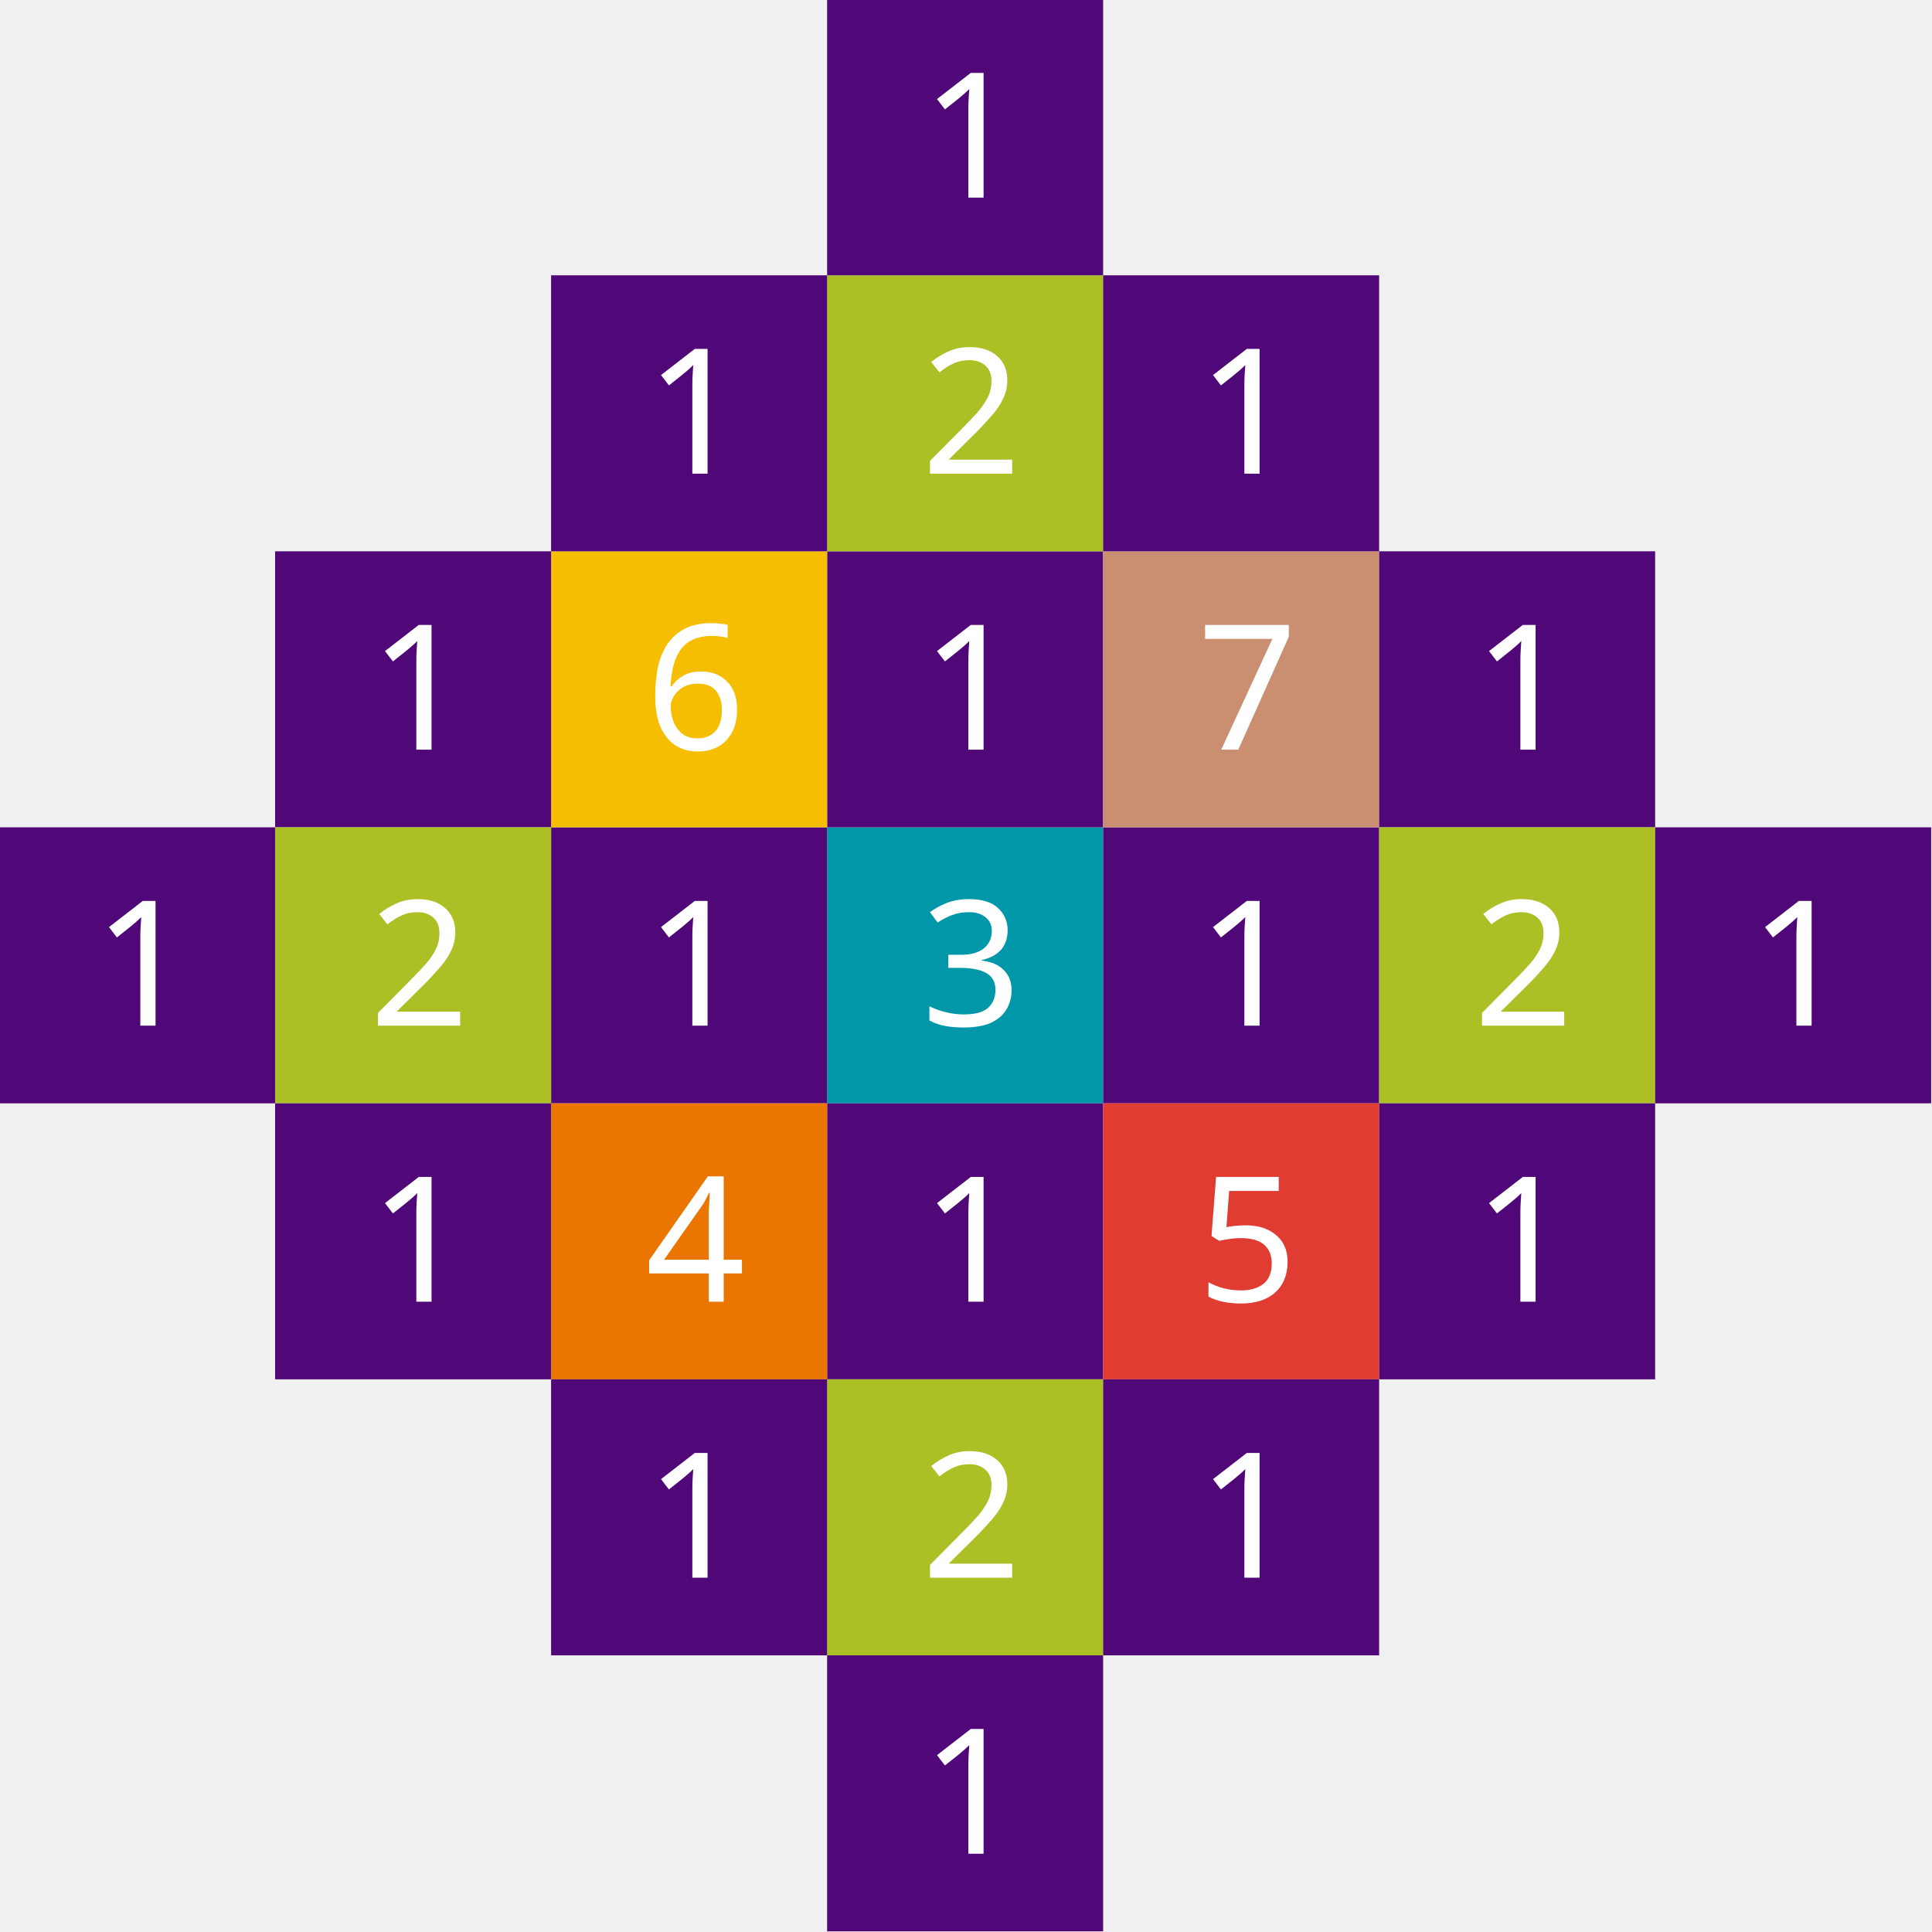
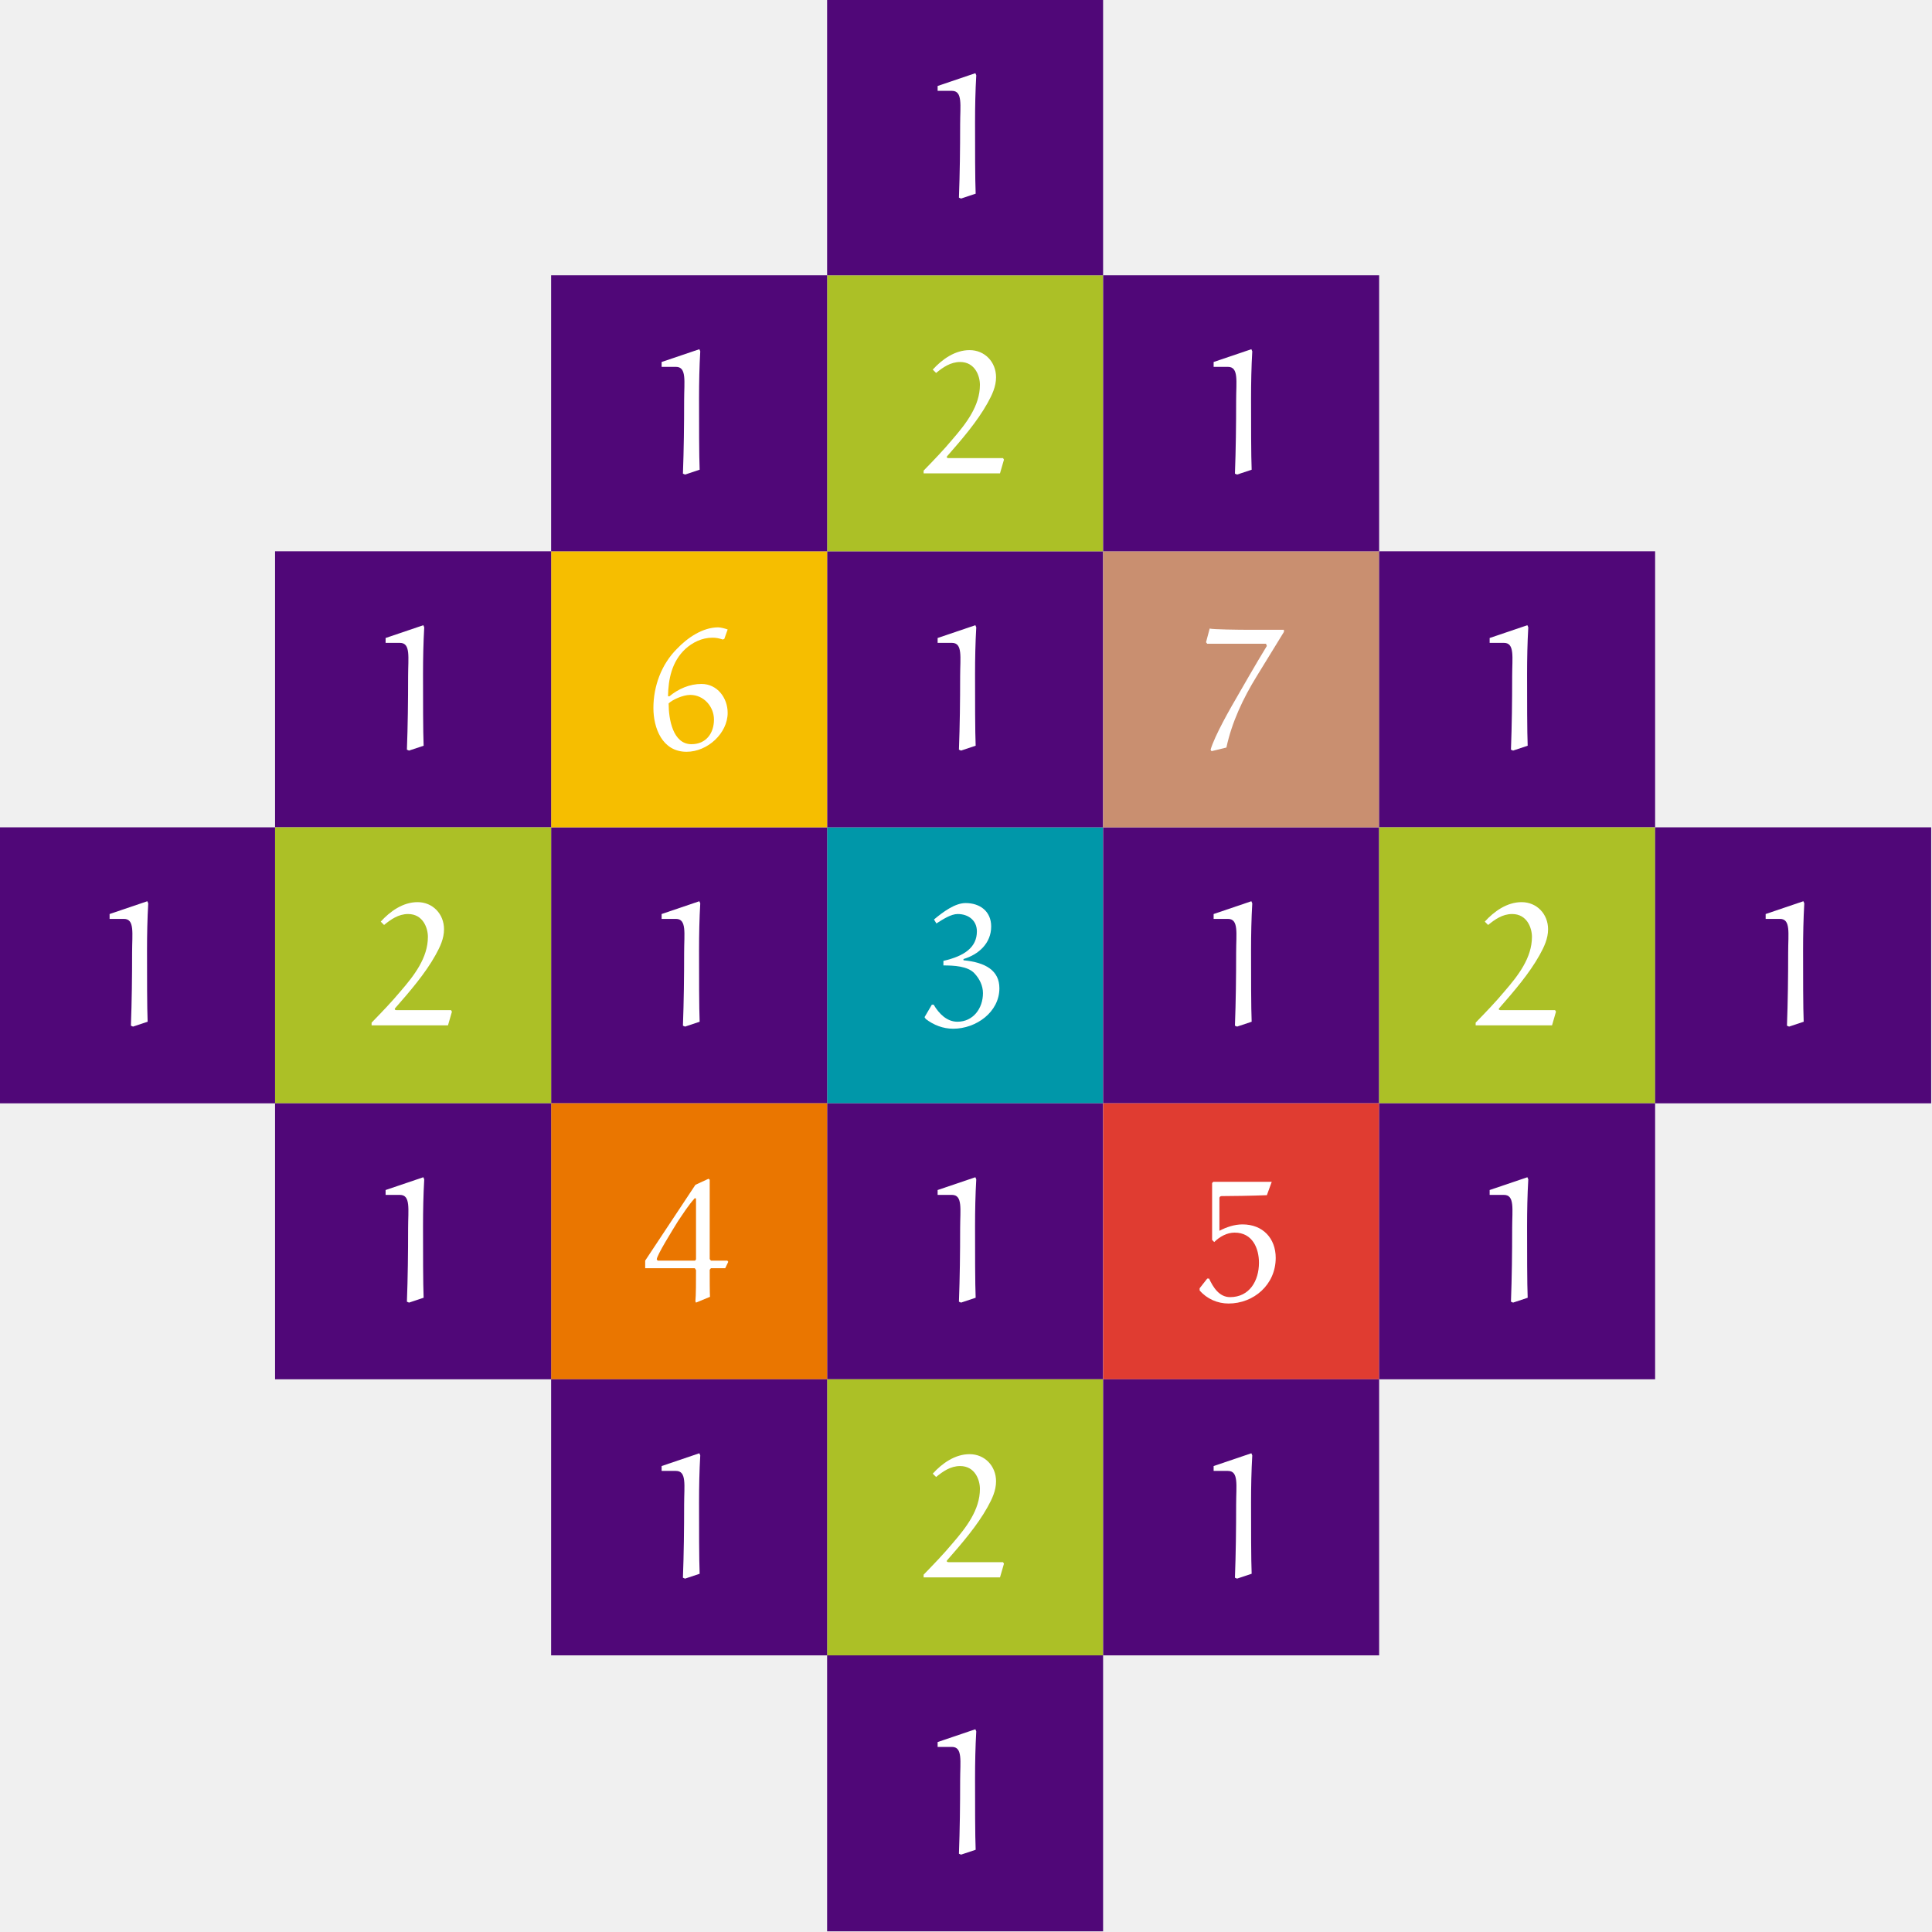
- <svg xmlns="http://www.w3.org/2000/svg" viewBox="0 0 132.28 132.28" height="132.28" width="132.28" xml:space="preserve" id="svg2" version="1.1">
-   <defs id="defs6" />
-   <g transform="matrix(1.333333,0,0,-1.333333,0,132.28)" id="g10">
-     <g transform="scale(0.1)" id="g12">
-       <path id="path14" style="fill:#0097a9;fill-opacity:1;fill-rule:nonzero;stroke:none" d="m 424.734,425.531 h 141.73 v 141.734 h -141.73 z" />
-       <g transform="scale(10)" id="g16">
-         <text id="text20" style="font-variant:normal;font-weight:normal;font-size:8.966px;font-family:EURM10;-inkscape-font-specification:EURM10;writing-mode:lr-tb;fill:#ffffff;fill-opacity:1;fill-rule:nonzero;stroke:none" transform="matrix(1,0,0,-1,47.3199,46.5402)">
-           <tspan id="tspan18" y="0" x="0">3</tspan>
-         </text>
-       </g>
-       <path id="path22" style="fill:#500778;fill-opacity:1;fill-rule:nonzero;stroke:none" d="m 424.734,567.266 h 141.73 V 709 h -141.73 z" />
-       <g transform="scale(10)" id="g24">
-         <text id="text28" style="font-variant:normal;font-weight:normal;font-size:8.966px;font-family:EURM10;-inkscape-font-specification:EURM10;writing-mode:lr-tb;fill:#ffffff;fill-opacity:1;fill-rule:nonzero;stroke:none" transform="matrix(1,0,0,-1,47.3199,60.7137)">
-           <tspan id="tspan26" y="0" x="0">1</tspan>
-         </text>
-       </g>
-       <path id="path30" style="fill:#acc026;fill-opacity:1;fill-rule:nonzero;stroke:none" d="m 424.734,709 h 141.73 v 141.734 h -141.73 z" />
-       <g transform="scale(10)" id="g32">
-         <text id="text36" style="font-variant:normal;font-weight:normal;font-size:8.966px;font-family:EURM10;-inkscape-font-specification:EURM10;writing-mode:lr-tb;fill:#ffffff;fill-opacity:1;fill-rule:nonzero;stroke:none" transform="matrix(1,0,0,-1,47.3199,74.8871)">
-           <tspan id="tspan34" y="0" x="0">2</tspan>
-         </text>
-       </g>
-       <path id="path38" style="fill:#500778;fill-opacity:1;fill-rule:nonzero;stroke:none" d="m 424.734,850.734 h 141.73 v 141.734 h -141.73 z" />
-       <g transform="scale(10)" id="g40">
-         <text id="text44" style="font-variant:normal;font-weight:normal;font-size:8.966px;font-family:EURM10;-inkscape-font-specification:EURM10;writing-mode:lr-tb;fill:#ffffff;fill-opacity:1;fill-rule:nonzero;stroke:none" transform="matrix(1,0,0,-1,47.3199,89.0605)">
-           <tspan id="tspan42" y="0" x="0">1</tspan>
-         </text>
-       </g>
-       <path id="path46" style="fill:#500778;fill-opacity:1;fill-rule:nonzero;stroke:none" d="m 424.734,283.801 h 141.73 v 141.73 h -141.73 z" />
-       <g transform="scale(10)" id="g48">
-         <text id="text52" style="font-variant:normal;font-weight:normal;font-size:8.966px;font-family:EURM10;-inkscape-font-specification:EURM10;writing-mode:lr-tb;fill:#ffffff;fill-opacity:1;fill-rule:nonzero;stroke:none" transform="matrix(1,0,0,-1,47.3199,32.3668)">
-           <tspan id="tspan50" y="0" x="0">1</tspan>
-         </text>
-       </g>
-       <path id="path54" style="fill:#acc026;fill-opacity:1;fill-rule:nonzero;stroke:none" d="m 424.734,142.066 h 141.73 V 283.8 h -141.73 z" />
-       <g transform="scale(10)" id="g56">
-         <text id="text60" style="font-variant:normal;font-weight:normal;font-size:8.966px;font-family:EURM10;-inkscape-font-specification:EURM10;writing-mode:lr-tb;fill:#ffffff;fill-opacity:1;fill-rule:nonzero;stroke:none" transform="matrix(1,0,0,-1,47.3199,18.1934)">
-           <tspan id="tspan58" y="0" x="0">2</tspan>
-         </text>
-       </g>
-       <path id="path62" style="fill:#500778;fill-opacity:1;fill-rule:nonzero;stroke:none" d="m 424.734,0.332 h 141.73 V 142.066 h -141.73 z" />
-       <g transform="scale(10)" id="g64">
-         <text id="text68" style="font-variant:normal;font-weight:normal;font-size:8.966px;font-family:EURM10;-inkscape-font-specification:EURM10;writing-mode:lr-tb;fill:#ffffff;fill-opacity:1;fill-rule:nonzero;stroke:none" transform="matrix(1,0,0,-1,47.3199,4.01992)">
-           <tspan id="tspan66" y="0" x="0">1</tspan>
-         </text>
-       </g>
-       <path id="path70" style="fill:#500778;fill-opacity:1;fill-rule:nonzero;stroke:none" d="m 566.469,425.531 h 141.73 v 141.734 h -141.73 z" />
-       <g transform="scale(10)" id="g72">
-         <text id="text76" style="font-variant:normal;font-weight:normal;font-size:8.966px;font-family:EURM10;-inkscape-font-specification:EURM10;writing-mode:lr-tb;fill:#ffffff;fill-opacity:1;fill-rule:nonzero;stroke:none" transform="matrix(1,0,0,-1,61.4934,46.5402)">
-           <tspan id="tspan74" y="0" x="0">1</tspan>
-         </text>
-       </g>
-       <path id="path78" style="fill:#c98f70;fill-opacity:1;fill-rule:nonzero;stroke:none" d="m 566.469,567.266 h 141.73 V 709 h -141.73 z" />
-       <g transform="scale(10)" id="g80">
-         <text id="text84" style="font-variant:normal;font-weight:normal;font-size:8.966px;font-family:EURM10;-inkscape-font-specification:EURM10;writing-mode:lr-tb;fill:#ffffff;fill-opacity:1;fill-rule:nonzero;stroke:none" transform="matrix(1,0,0,-1,61.4934,60.7137)">
-           <tspan id="tspan82" y="0" x="0">7</tspan>
-         </text>
-       </g>
-       <path id="path86" style="fill:#500778;fill-opacity:1;fill-rule:nonzero;stroke:none" d="m 566.469,709 h 141.73 v 141.734 h -141.73 z" />
-       <g transform="scale(10)" id="g88">
-         <text id="text92" style="font-variant:normal;font-weight:normal;font-size:8.966px;font-family:EURM10;-inkscape-font-specification:EURM10;writing-mode:lr-tb;fill:#ffffff;fill-opacity:1;fill-rule:nonzero;stroke:none" transform="matrix(1,0,0,-1,61.4934,74.8871)">
-           <tspan id="tspan90" y="0" x="0">1</tspan>
-         </text>
-       </g>
-       <path id="path94" style="fill:#e03c31;fill-opacity:1;fill-rule:nonzero;stroke:none" d="m 566.469,283.801 h 141.73 v 141.73 h -141.73 z" />
-       <g transform="scale(10)" id="g96">
-         <text id="text100" style="font-variant:normal;font-weight:normal;font-size:8.966px;font-family:EURM10;-inkscape-font-specification:EURM10;writing-mode:lr-tb;fill:#ffffff;fill-opacity:1;fill-rule:nonzero;stroke:none" transform="matrix(1,0,0,-1,61.4934,32.3668)">
-           <tspan id="tspan98" y="0" x="0">5</tspan>
-         </text>
-       </g>
-       <path id="path102" style="fill:#500778;fill-opacity:1;fill-rule:nonzero;stroke:none" d="m 566.469,142.066 h 141.73 V 283.8 h -141.73 z" />
-       <g transform="scale(10)" id="g104">
-         <text id="text108" style="font-variant:normal;font-weight:normal;font-size:8.966px;font-family:EURM10;-inkscape-font-specification:EURM10;writing-mode:lr-tb;fill:#ffffff;fill-opacity:1;fill-rule:nonzero;stroke:none" transform="matrix(1,0,0,-1,61.4934,18.1934)">
-           <tspan id="tspan106" y="0" x="0">1</tspan>
-         </text>
-       </g>
-       <path id="path110" style="fill:#500778;fill-opacity:1;fill-rule:nonzero;stroke:none" d="M 283,425.531 H 424.734 V 567.265 H 283 Z" />
-       <g transform="scale(10)" id="g112">
-         <text id="text116" style="font-variant:normal;font-weight:normal;font-size:8.966px;font-family:EURM10;-inkscape-font-specification:EURM10;writing-mode:lr-tb;fill:#ffffff;fill-opacity:1;fill-rule:nonzero;stroke:none" transform="matrix(1,0,0,-1,33.1465,46.5402)">
-           <tspan id="tspan114" y="0" x="0">1</tspan>
-         </text>
-       </g>
-       <path id="path118" style="fill:#f6be00;fill-opacity:1;fill-rule:nonzero;stroke:none" d="M 283,567.266 H 424.734 V 709 H 283 Z" />
-       <g transform="scale(10)" id="g120">
-         <text id="text124" style="font-variant:normal;font-weight:normal;font-size:8.966px;font-family:EURM10;-inkscape-font-specification:EURM10;writing-mode:lr-tb;fill:#ffffff;fill-opacity:1;fill-rule:nonzero;stroke:none" transform="matrix(1,0,0,-1,33.1465,60.7137)">
-           <tspan id="tspan122" y="0" x="0">6</tspan>
-         </text>
-       </g>
-       <path id="path126" style="fill:#500778;fill-opacity:1;fill-rule:nonzero;stroke:none" d="M 283,709 H 424.734 V 850.734 H 283 Z" />
-       <g transform="scale(10)" id="g128">
-         <text id="text132" style="font-variant:normal;font-weight:normal;font-size:8.966px;font-family:EURM10;-inkscape-font-specification:EURM10;writing-mode:lr-tb;fill:#ffffff;fill-opacity:1;fill-rule:nonzero;stroke:none" transform="matrix(1,0,0,-1,33.1465,74.8871)">
-           <tspan id="tspan130" y="0" x="0">1</tspan>
-         </text>
-       </g>
-       <path id="path134" style="fill:#ea7600;fill-opacity:1;fill-rule:nonzero;stroke:none" d="m 283,283.801 h 141.734 v 141.73 H 283 Z" />
-       <g transform="scale(10)" id="g136">
-         <text id="text140" style="font-variant:normal;font-weight:normal;font-size:8.966px;font-family:EURM10;-inkscape-font-specification:EURM10;writing-mode:lr-tb;fill:#ffffff;fill-opacity:1;fill-rule:nonzero;stroke:none" transform="matrix(1,0,0,-1,33.1465,32.3668)">
-           <tspan id="tspan138" y="0" x="0">4</tspan>
-         </text>
-       </g>
-       <path id="path142" style="fill:#500778;fill-opacity:1;fill-rule:nonzero;stroke:none" d="M 283,142.066 H 424.734 V 283.8 H 283 Z" />
-       <g transform="scale(10)" id="g144">
-         <text id="text148" style="font-variant:normal;font-weight:normal;font-size:8.966px;font-family:EURM10;-inkscape-font-specification:EURM10;writing-mode:lr-tb;fill:#ffffff;fill-opacity:1;fill-rule:nonzero;stroke:none" transform="matrix(1,0,0,-1,33.1465,18.1934)">
-           <tspan id="tspan146" y="0" x="0">1</tspan>
-         </text>
-       </g>
-       <path id="path150" style="fill:#500778;fill-opacity:1;fill-rule:nonzero;stroke:none" d="m 708.203,567.266 h 141.73 V 709 h -141.73 z" />
-       <g transform="scale(10)" id="g152">
-         <text id="text156" style="font-variant:normal;font-weight:normal;font-size:8.966px;font-family:EURM10;-inkscape-font-specification:EURM10;writing-mode:lr-tb;fill:#ffffff;fill-opacity:1;fill-rule:nonzero;stroke:none" transform="matrix(1,0,0,-1,75.6668,60.7137)">
-           <tspan id="tspan154" y="0" x="0">1</tspan>
-         </text>
-       </g>
-       <path id="path158" style="fill:#acc026;fill-opacity:1;fill-rule:nonzero;stroke:none" d="m 708.203,425.531 h 141.73 v 141.734 h -141.73 z" />
-       <g transform="scale(10)" id="g160">
-         <text id="text164" style="font-variant:normal;font-weight:normal;font-size:8.966px;font-family:EURM10;-inkscape-font-specification:EURM10;writing-mode:lr-tb;fill:#ffffff;fill-opacity:1;fill-rule:nonzero;stroke:none" transform="matrix(1,0,0,-1,75.6668,46.5402)">
-           <tspan id="tspan162" y="0" x="0">2</tspan>
-         </text>
-       </g>
-       <path id="path166" style="fill:#500778;fill-opacity:1;fill-rule:nonzero;stroke:none" d="m 708.203,283.801 h 141.73 v 141.73 h -141.73 z" />
-       <g transform="scale(10)" id="g168">
-         <text id="text172" style="font-variant:normal;font-weight:normal;font-size:8.966px;font-family:EURM10;-inkscape-font-specification:EURM10;writing-mode:lr-tb;fill:#ffffff;fill-opacity:1;fill-rule:nonzero;stroke:none" transform="matrix(1,0,0,-1,75.6668,32.3668)">
-           <tspan id="tspan170" y="0" x="0">1</tspan>
-         </text>
-       </g>
-       <path id="path174" style="fill:#500778;fill-opacity:1;fill-rule:nonzero;stroke:none" d="M 141.266,567.266 H 283 V 709 H 141.266 Z" />
-       <g transform="scale(10)" id="g176">
-         <text id="text180" style="font-variant:normal;font-weight:normal;font-size:8.966px;font-family:EURM10;-inkscape-font-specification:EURM10;writing-mode:lr-tb;fill:#ffffff;fill-opacity:1;fill-rule:nonzero;stroke:none" transform="matrix(1,0,0,-1,18.973,60.7137)">
-           <tspan id="tspan178" y="0" x="0">1</tspan>
-         </text>
-       </g>
-       <path id="path182" style="fill:#acc026;fill-opacity:1;fill-rule:nonzero;stroke:none" d="M 141.266,425.531 H 283 V 567.265 H 141.266 Z" />
-       <g transform="scale(10)" id="g184">
-         <text id="text188" style="font-variant:normal;font-weight:normal;font-size:8.966px;font-family:EURM10;-inkscape-font-specification:EURM10;writing-mode:lr-tb;fill:#ffffff;fill-opacity:1;fill-rule:nonzero;stroke:none" transform="matrix(1,0,0,-1,18.973,46.5402)">
-           <tspan id="tspan186" y="0" x="0">2</tspan>
-         </text>
-       </g>
-       <path id="path190" style="fill:#500778;fill-opacity:1;fill-rule:nonzero;stroke:none" d="M 141.266,283.801 H 283 v 141.73 H 141.266 Z" />
-       <g transform="scale(10)" id="g192">
-         <text id="text196" style="font-variant:normal;font-weight:normal;font-size:8.966px;font-family:EURM10;-inkscape-font-specification:EURM10;writing-mode:lr-tb;fill:#ffffff;fill-opacity:1;fill-rule:nonzero;stroke:none" transform="matrix(1,0,0,-1,18.973,32.3668)">
-           <tspan id="tspan194" y="0" x="0">1</tspan>
-         </text>
-       </g>
-       <path id="path198" style="fill:#500778;fill-opacity:1;fill-rule:nonzero;stroke:none" d="M 849.934,425.531 H 991.668 V 567.265 H 849.934 Z" />
-       <g transform="scale(10)" id="g200">
-         <text id="text204" style="font-variant:normal;font-weight:normal;font-size:8.966px;font-family:EURM10;-inkscape-font-specification:EURM10;writing-mode:lr-tb;fill:#ffffff;fill-opacity:1;fill-rule:nonzero;stroke:none" transform="matrix(1,0,0,-1,89.8402,46.5402)">
-           <tspan id="tspan202" y="0" x="0">1</tspan>
-         </text>
-       </g>
-       <path id="path206" style="fill:#500778;fill-opacity:1;fill-rule:nonzero;stroke:none" d="m -0.469,425.531 h 141.734 v 141.734 h -141.734 z" />
-       <g transform="scale(10)" id="g208">
-         <text id="text212" style="font-variant:normal;font-weight:normal;font-size:8.966px;font-family:EURM10;-inkscape-font-specification:EURM10;writing-mode:lr-tb;fill:#ffffff;fill-opacity:1;fill-rule:nonzero;stroke:none" transform="matrix(1,0,0,-1,4.79961,46.5402)">
-           <tspan id="tspan210" y="0" x="0">1</tspan>
-         </text>
-       </g>
+ <svg xmlns="http://www.w3.org/2000/svg" xmlns:xlink="http://www.w3.org/1999/xlink" width="99.21pt" height="99.21pt" viewBox="0 0 99.21 99.21" version="1.1">
+   <defs>
+     <g>
+       <symbol overflow="visible" id="glyph0-0">
+         <path style="stroke:none;" d="" />
+       </symbol>
+       <symbol overflow="visible" id="glyph0-1">
+         <path style="stroke:none;" d="M 2.156 -3.422 C 2.938 -3.656 3.578 -4.234 3.578 -5.094 C 3.578 -5.875 3 -6.297 2.266 -6.297 C 1.719 -6.297 1.109 -5.844 0.641 -5.453 L 0.766 -5.25 C 1.109 -5.469 1.516 -5.734 1.859 -5.734 C 2.406 -5.734 2.844 -5.406 2.844 -4.844 C 2.844 -4.031 2.219 -3.578 1.125 -3.328 L 1.125 -3.094 C 1.656 -3.094 2.375 -3.062 2.719 -2.688 C 2.984 -2.406 3.156 -2.047 3.156 -1.672 C 3.156 -0.891 2.656 -0.203 1.844 -0.203 C 1.297 -0.203 0.891 -0.625 0.625 -1.078 L 0.531 -1.078 L 0.156 -0.438 L 0.219 -0.344 C 0.625 -0.031 1.109 0.156 1.625 0.156 C 2.812 0.156 4 -0.703 4 -1.922 C 4 -2.828 3.297 -3.25 2.156 -3.359 Z M 2.156 -3.422 " />
+       </symbol>
+       <symbol overflow="visible" id="glyph0-2">
+         <path style="stroke:none;" d="M 2.766 -6.391 L 0.828 -5.734 L 0.828 -5.484 L 1.562 -5.484 C 2.125 -5.484 1.984 -4.75 1.984 -3.766 C 1.984 -2.5 1.969 -1.25 1.922 0 L 2.031 0.047 L 2.781 -0.203 C 2.75 -0.875 2.75 -2.656 2.75 -3.875 C 2.75 -4.672 2.766 -5.484 2.812 -6.281 Z M 2.766 -6.391 " />
+       </symbol>
+       <symbol overflow="visible" id="glyph0-3">
+         <path style="stroke:none;" d="M 4.234 -0.719 L 4.188 -0.797 L 1.422 -0.797 C 1.375 -0.797 1.297 -0.797 1.297 -0.859 C 1.297 -0.875 1.312 -0.875 1.312 -0.891 C 2.078 -1.766 2.859 -2.672 3.391 -3.625 C 3.625 -4.047 3.828 -4.469 3.828 -4.953 C 3.828 -5.734 3.25 -6.344 2.469 -6.344 C 1.719 -6.344 1.062 -5.875 0.578 -5.344 L 0.75 -5.172 C 1.094 -5.453 1.484 -5.734 1.984 -5.734 C 2.75 -5.734 3 -5.016 3 -4.562 C 3 -3.484 2.297 -2.578 1.594 -1.766 C 1.125 -1.203 0.625 -0.688 0.109 -0.156 L 0.109 -0.016 L 4.031 -0.016 Z M 4.234 -0.719 " />
+       </symbol>
+       <symbol overflow="visible" id="glyph0-4">
+         <path style="stroke:none;" d="M 4.438 -6.047 L 4.438 -6.156 L 2.562 -6.156 C 2.156 -6.156 0.797 -6.172 0.625 -6.219 L 0.438 -5.516 L 0.5 -5.438 L 3.516 -5.438 L 3.562 -5.328 C 3.016 -4.438 2.141 -2.906 2.141 -2.906 C 1.656 -2.078 0.891 -0.734 0.672 0 L 0.719 0.078 L 1.484 -0.109 C 1.766 -1.422 2.344 -2.641 3.047 -3.781 Z M 4.438 -6.047 " />
+       </symbol>
+       <symbol overflow="visible" id="glyph0-5">
+         <path style="stroke:none;" d="M 1.125 -5.328 C 1.125 -5.375 1.172 -5.422 1.234 -5.422 C 1.656 -5.422 2.797 -5.438 3.562 -5.469 L 3.812 -6.156 L 0.812 -6.156 L 0.75 -6.094 L 0.75 -3.172 L 0.859 -3.062 C 1.141 -3.344 1.516 -3.547 1.906 -3.547 C 2.828 -3.547 3.156 -2.734 3.156 -2 C 3.156 -1.078 2.672 -0.234 1.672 -0.234 C 1.109 -0.234 0.797 -0.75 0.594 -1.188 L 0.5 -1.188 L 0.109 -0.688 L 0.109 -0.578 C 0.484 -0.141 1.031 0.094 1.594 0.094 C 2.891 0.094 4.016 -0.875 4.016 -2.25 C 4.016 -3.25 3.359 -3.969 2.312 -3.969 C 1.891 -3.969 1.484 -3.828 1.125 -3.641 Z M 1.125 -5.328 " />
+       </symbol>
+       <symbol overflow="visible" id="glyph0-6">
+         <path style="stroke:none;" d="M 4.219 -6.172 C 4.094 -6.219 3.859 -6.281 3.734 -6.281 C 2.938 -6.281 2.156 -5.75 1.609 -5.172 C 0.812 -4.375 0.406 -3.25 0.406 -2.141 C 0.406 -1.109 0.859 0.109 2.109 0.109 C 3.188 0.109 4.219 -0.844 4.219 -1.891 C 4.219 -2.656 3.688 -3.375 2.875 -3.375 C 2.266 -3.375 1.688 -3.125 1.219 -2.734 L 1.156 -2.75 C 1.172 -3.609 1.344 -4.516 2.047 -5.172 C 2.406 -5.5 2.891 -5.75 3.438 -5.75 C 3.625 -5.75 3.781 -5.719 3.969 -5.656 L 4.047 -5.688 Z M 1.188 -2.375 C 1.375 -2.562 1.922 -2.812 2.297 -2.812 C 3 -2.812 3.516 -2.203 3.516 -1.547 C 3.516 -0.859 3.125 -0.281 2.359 -0.281 C 1.406 -0.281 1.188 -1.562 1.188 -2.375 Z M 1.188 -2.375 " />
+       </symbol>
+       <symbol overflow="visible" id="glyph0-7">
+         <path style="stroke:none;" d="M 3.234 -6.312 L 2.562 -6 L -0.016 -2.109 L -0.016 -1.719 L 2.531 -1.719 L 2.594 -1.625 C 2.594 -1.062 2.594 -0.328 2.562 -0.016 L 2.594 0.047 L 3.312 -0.25 C 3.297 -0.453 3.297 -1.156 3.297 -1.641 L 3.359 -1.719 L 4.094 -1.719 L 4.25 -2.047 L 4.203 -2.109 L 3.359 -2.109 L 3.297 -2.188 C 3.297 -3.578 3.297 -6.016 3.297 -6.266 Z M 2.594 -2.172 L 2.547 -2.109 L 0.625 -2.109 L 0.578 -2.172 C 0.578 -2.375 1.344 -3.609 1.672 -4.141 C 1.938 -4.531 2.203 -4.953 2.516 -5.297 C 2.516 -5.312 2.531 -5.312 2.562 -5.312 C 2.578 -5.312 2.594 -5.297 2.594 -5.25 Z M 2.594 -2.172 " />
+       </symbol>
+     </g>
+     <clipPath id="clip1">
+       <path d="M 42 85 L 57 85 L 57 99.211 L 42 99.211 Z M 42 85 " />
+     </clipPath>
+     <clipPath id="clip2">
+       <path d="M 84 42 L 99.211 42 L 99.211 57 L 84 57 Z M 84 42 " />
+     </clipPath>
+   </defs>
+   <g id="surface1">
+     <path style=" stroke:none;fill-rule:nonzero;fill:rgb(0%,59.18%,66.209%);fill-opacity:1;" d="M 42.473 56.656 L 56.645 56.656 L 56.645 42.484 L 42.473 42.484 Z M 42.473 56.656 " />
+     <g style="fill:rgb(100%,100%,100%);fill-opacity:1;">
+       <use xlink:href="#glyph0-1" x="47.32" y="52.67" />
+     </g>
+     <path style=" stroke:none;fill-rule:nonzero;fill:rgb(31.372%,2.742%,47.046%);fill-opacity:1;" d="M 42.473 42.484 L 56.645 42.484 L 56.645 28.309 L 42.473 28.309 Z M 42.473 42.484 " />
+     <g style="fill:rgb(100%,100%,100%);fill-opacity:1;">
+       <use xlink:href="#glyph0-2" x="47.32" y="38.496" />
+     </g>
+     <path style=" stroke:none;fill-rule:nonzero;fill:rgb(67.577%,75.194%,14.989%);fill-opacity:1;" d="M 42.473 28.309 L 56.645 28.309 L 56.645 14.137 L 42.473 14.137 Z M 42.473 28.309 " />
+     <g style="fill:rgb(100%,100%,100%);fill-opacity:1;">
+       <use xlink:href="#glyph0-3" x="47.32" y="24.323" />
+     </g>
+     <path style=" stroke:none;fill-rule:nonzero;fill:rgb(31.372%,2.742%,47.046%);fill-opacity:1;" d="M 42.473 14.137 L 56.645 14.137 L 56.645 -0.035 L 42.473 -0.035 Z M 42.473 14.137 " />
+     <g style="fill:rgb(100%,100%,100%);fill-opacity:1;">
+       <use xlink:href="#glyph0-2" x="47.32" y="10.149" />
+     </g>
+     <path style=" stroke:none;fill-rule:nonzero;fill:rgb(31.372%,2.742%,47.046%);fill-opacity:1;" d="M 42.473 70.828 L 56.645 70.828 L 56.645 56.656 L 42.473 56.656 Z M 42.473 70.828 " />
+     <g style="fill:rgb(100%,100%,100%);fill-opacity:1;">
+       <use xlink:href="#glyph0-2" x="47.32" y="66.843" />
+     </g>
+     <path style=" stroke:none;fill-rule:nonzero;fill:rgb(67.577%,75.194%,14.989%);fill-opacity:1;" d="M 42.473 85.004 L 56.645 85.004 L 56.645 70.828 L 42.473 70.828 Z M 42.473 85.004 " />
+     <g style="fill:rgb(100%,100%,100%);fill-opacity:1;">
+       <use xlink:href="#glyph0-3" x="47.32" y="81.017" />
+     </g>
+     <g clip-path="url(#clip1)" clip-rule="nonzero">
+       <path style=" stroke:none;fill-rule:nonzero;fill:rgb(31.372%,2.742%,47.046%);fill-opacity:1;" d="M 42.473 99.176 L 56.645 99.176 L 56.645 85.004 L 42.473 85.004 Z M 42.473 99.176 " />
+     </g>
+     <g style="fill:rgb(100%,100%,100%);fill-opacity:1;">
+       <use xlink:href="#glyph0-2" x="47.32" y="95.19" />
+     </g>
+     <path style=" stroke:none;fill-rule:nonzero;fill:rgb(31.372%,2.742%,47.046%);fill-opacity:1;" d="M 56.648 56.656 L 70.82 56.656 L 70.82 42.484 L 56.648 42.484 Z M 56.648 56.656 " />
+     <g style="fill:rgb(100%,100%,100%);fill-opacity:1;">
+       <use xlink:href="#glyph0-2" x="61.493" y="52.67" />
+     </g>
+     <path style=" stroke:none;fill-rule:nonzero;fill:rgb(78.709%,56.25%,43.848%);fill-opacity:1;" d="M 56.648 42.484 L 70.82 42.484 L 70.82 28.309 L 56.648 28.309 Z M 56.648 42.484 " />
+     <g style="fill:rgb(100%,100%,100%);fill-opacity:1;">
+       <use xlink:href="#glyph0-4" x="61.493" y="38.496" />
+     </g>
+     <path style=" stroke:none;fill-rule:nonzero;fill:rgb(31.372%,2.742%,47.046%);fill-opacity:1;" d="M 56.648 28.309 L 70.82 28.309 L 70.82 14.137 L 56.648 14.137 Z M 56.648 28.309 " />
+     <g style="fill:rgb(100%,100%,100%);fill-opacity:1;">
+       <use xlink:href="#glyph0-2" x="61.493" y="24.323" />
+     </g>
+     <path style=" stroke:none;fill-rule:nonzero;fill:rgb(87.889%,23.535%,19.214%);fill-opacity:1;" d="M 56.648 70.828 L 70.82 70.828 L 70.82 56.656 L 56.648 56.656 Z M 56.648 70.828 " />
+     <g style="fill:rgb(100%,100%,100%);fill-opacity:1;">
+       <use xlink:href="#glyph0-5" x="61.493" y="66.843" />
+     </g>
+     <path style=" stroke:none;fill-rule:nonzero;fill:rgb(31.372%,2.742%,47.046%);fill-opacity:1;" d="M 56.648 85.004 L 70.82 85.004 L 70.82 70.828 L 56.648 70.828 Z M 56.648 85.004 " />
+     <g style="fill:rgb(100%,100%,100%);fill-opacity:1;">
+       <use xlink:href="#glyph0-2" x="61.493" y="81.017" />
+     </g>
+     <path style=" stroke:none;fill-rule:nonzero;fill:rgb(31.372%,2.742%,47.046%);fill-opacity:1;" d="M 28.301 56.656 L 42.473 56.656 L 42.473 42.484 L 28.301 42.484 Z M 28.301 56.656 " />
+     <g style="fill:rgb(100%,100%,100%);fill-opacity:1;">
+       <use xlink:href="#glyph0-2" x="33.147" y="52.67" />
+     </g>
+     <path style=" stroke:none;fill-rule:nonzero;fill:rgb(96.484%,74.414%,0%);fill-opacity:1;" d="M 28.301 42.484 L 42.473 42.484 L 42.473 28.309 L 28.301 28.309 Z M 28.301 42.484 " />
+     <g style="fill:rgb(100%,100%,100%);fill-opacity:1;">
+       <use xlink:href="#glyph0-6" x="33.147" y="38.496" />
+     </g>
+     <path style=" stroke:none;fill-rule:nonzero;fill:rgb(31.372%,2.742%,47.046%);fill-opacity:1;" d="M 28.301 28.309 L 42.473 28.309 L 42.473 14.137 L 28.301 14.137 Z M 28.301 28.309 " />
+     <g style="fill:rgb(100%,100%,100%);fill-opacity:1;">
+       <use xlink:href="#glyph0-2" x="33.147" y="24.323" />
+     </g>
+     <path style=" stroke:none;fill-rule:nonzero;fill:rgb(91.797%,46.263%,0%);fill-opacity:1;" d="M 28.301 70.828 L 42.473 70.828 L 42.473 56.656 L 28.301 56.656 Z M 28.301 70.828 " />
+     <g style="fill:rgb(100%,100%,100%);fill-opacity:1;">
+       <use xlink:href="#glyph0-7" x="33.147" y="66.843" />
+     </g>
+     <path style=" stroke:none;fill-rule:nonzero;fill:rgb(31.372%,2.742%,47.046%);fill-opacity:1;" d="M 28.301 85.004 L 42.473 85.004 L 42.473 70.828 L 28.301 70.828 Z M 28.301 85.004 " />
+     <g style="fill:rgb(100%,100%,100%);fill-opacity:1;">
+       <use xlink:href="#glyph0-2" x="33.147" y="81.017" />
+     </g>
+     <path style=" stroke:none;fill-rule:nonzero;fill:rgb(31.372%,2.742%,47.046%);fill-opacity:1;" d="M 70.82 42.484 L 84.992 42.484 L 84.992 28.309 L 70.82 28.309 Z M 70.82 42.484 " />
+     <g style="fill:rgb(100%,100%,100%);fill-opacity:1;">
+       <use xlink:href="#glyph0-2" x="75.667" y="38.496" />
+     </g>
+     <path style=" stroke:none;fill-rule:nonzero;fill:rgb(67.577%,75.194%,14.989%);fill-opacity:1;" d="M 70.82 56.656 L 84.992 56.656 L 84.992 42.484 L 70.82 42.484 Z M 70.82 56.656 " />
+     <g style="fill:rgb(100%,100%,100%);fill-opacity:1;">
+       <use xlink:href="#glyph0-3" x="75.667" y="52.67" />
+     </g>
+     <path style=" stroke:none;fill-rule:nonzero;fill:rgb(31.372%,2.742%,47.046%);fill-opacity:1;" d="M 70.82 70.828 L 84.992 70.828 L 84.992 56.656 L 70.82 56.656 Z M 70.82 70.828 " />
+     <g style="fill:rgb(100%,100%,100%);fill-opacity:1;">
+       <use xlink:href="#glyph0-2" x="75.667" y="66.843" />
+     </g>
+     <path style=" stroke:none;fill-rule:nonzero;fill:rgb(31.372%,2.742%,47.046%);fill-opacity:1;" d="M 14.125 42.484 L 28.301 42.484 L 28.301 28.309 L 14.125 28.309 Z M 14.125 42.484 " />
+     <g style="fill:rgb(100%,100%,100%);fill-opacity:1;">
+       <use xlink:href="#glyph0-2" x="18.973" y="38.496" />
+     </g>
+     <path style=" stroke:none;fill-rule:nonzero;fill:rgb(67.577%,75.194%,14.989%);fill-opacity:1;" d="M 14.125 56.656 L 28.301 56.656 L 28.301 42.484 L 14.125 42.484 Z M 14.125 56.656 " />
+     <g style="fill:rgb(100%,100%,100%);fill-opacity:1;">
+       <use xlink:href="#glyph0-3" x="18.973" y="52.67" />
+     </g>
+     <path style=" stroke:none;fill-rule:nonzero;fill:rgb(31.372%,2.742%,47.046%);fill-opacity:1;" d="M 14.125 70.828 L 28.301 70.828 L 28.301 56.656 L 14.125 56.656 Z M 14.125 70.828 " />
+     <g style="fill:rgb(100%,100%,100%);fill-opacity:1;">
+       <use xlink:href="#glyph0-2" x="18.973" y="66.843" />
+     </g>
+     <g clip-path="url(#clip2)" clip-rule="nonzero">
+       <path style=" stroke:none;fill-rule:nonzero;fill:rgb(31.372%,2.742%,47.046%);fill-opacity:1;" d="M 84.992 56.656 L 99.168 56.656 L 99.168 42.484 L 84.992 42.484 Z M 84.992 56.656 " />
+     </g>
+     <g style="fill:rgb(100%,100%,100%);fill-opacity:1;">
+       <use xlink:href="#glyph0-2" x="89.84" y="52.67" />
+     </g>
+     <path style=" stroke:none;fill-rule:nonzero;fill:rgb(31.372%,2.742%,47.046%);fill-opacity:1;" d="M -0.047 56.656 L 14.125 56.656 L 14.125 42.484 L -0.047 42.484 Z M -0.047 56.656 " />
+     <g style="fill:rgb(100%,100%,100%);fill-opacity:1;">
+       <use xlink:href="#glyph0-2" x="4.8" y="52.67" />
    </g>
  </g>
</svg>
